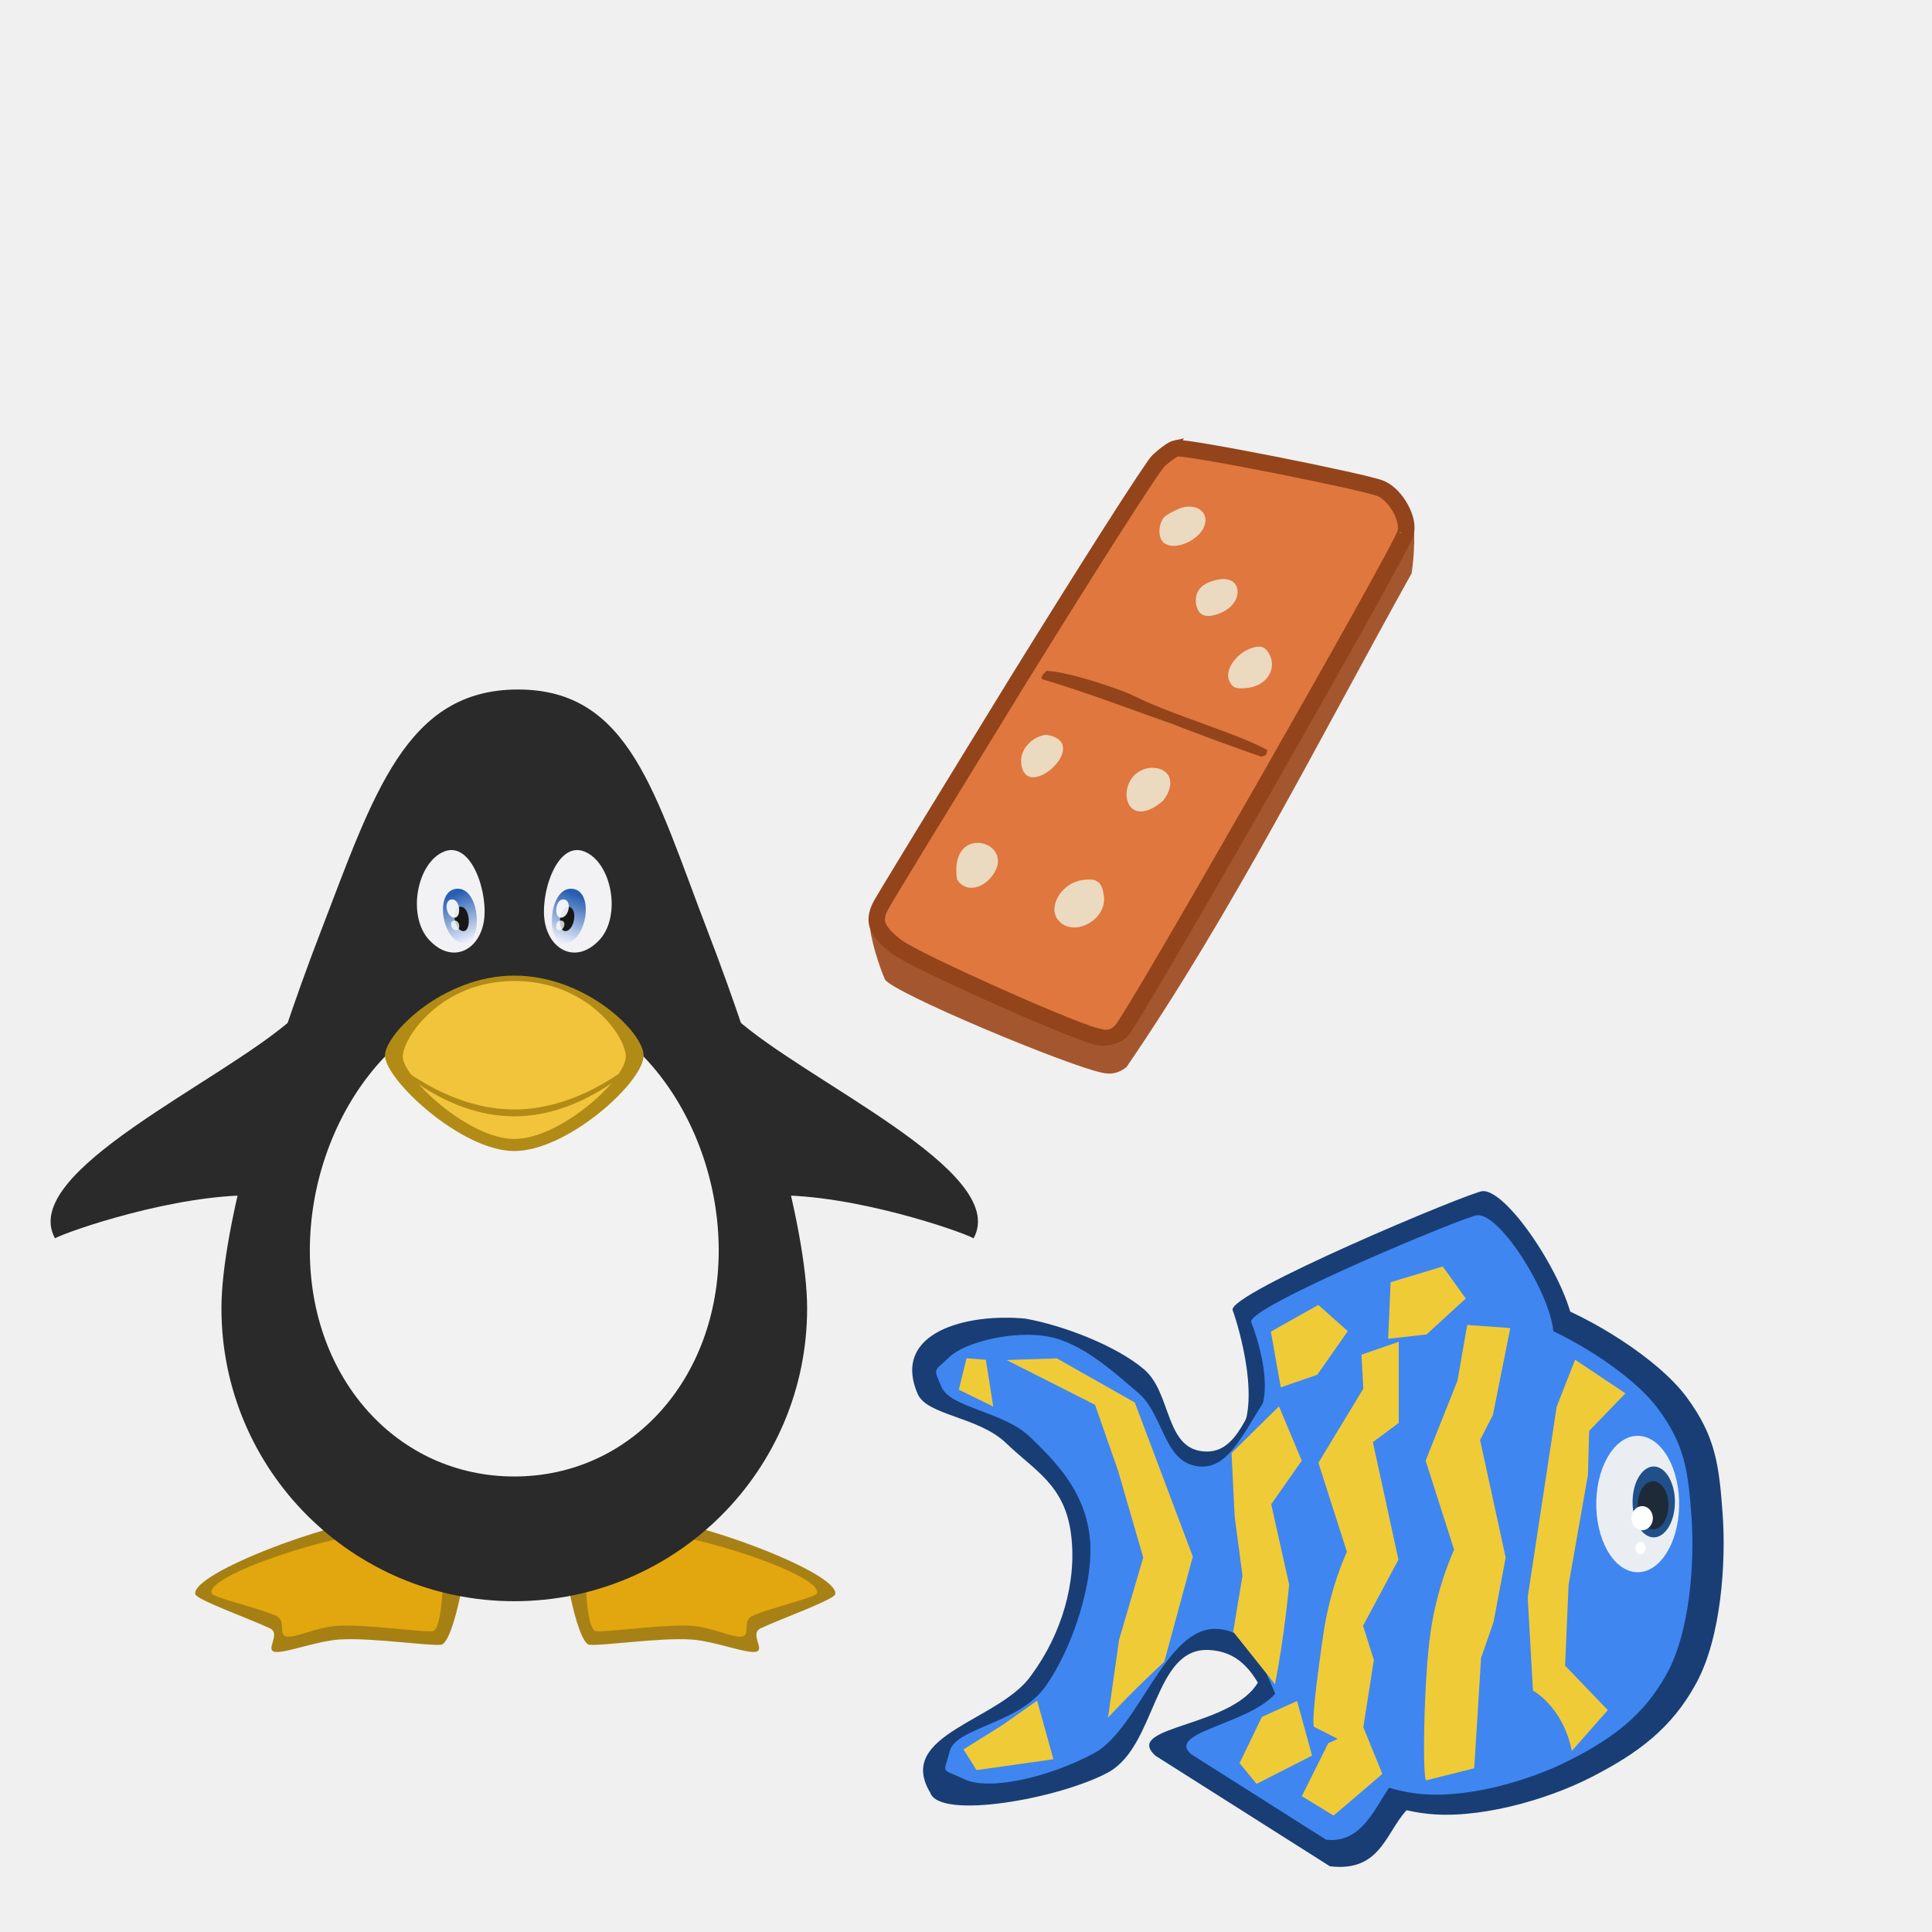
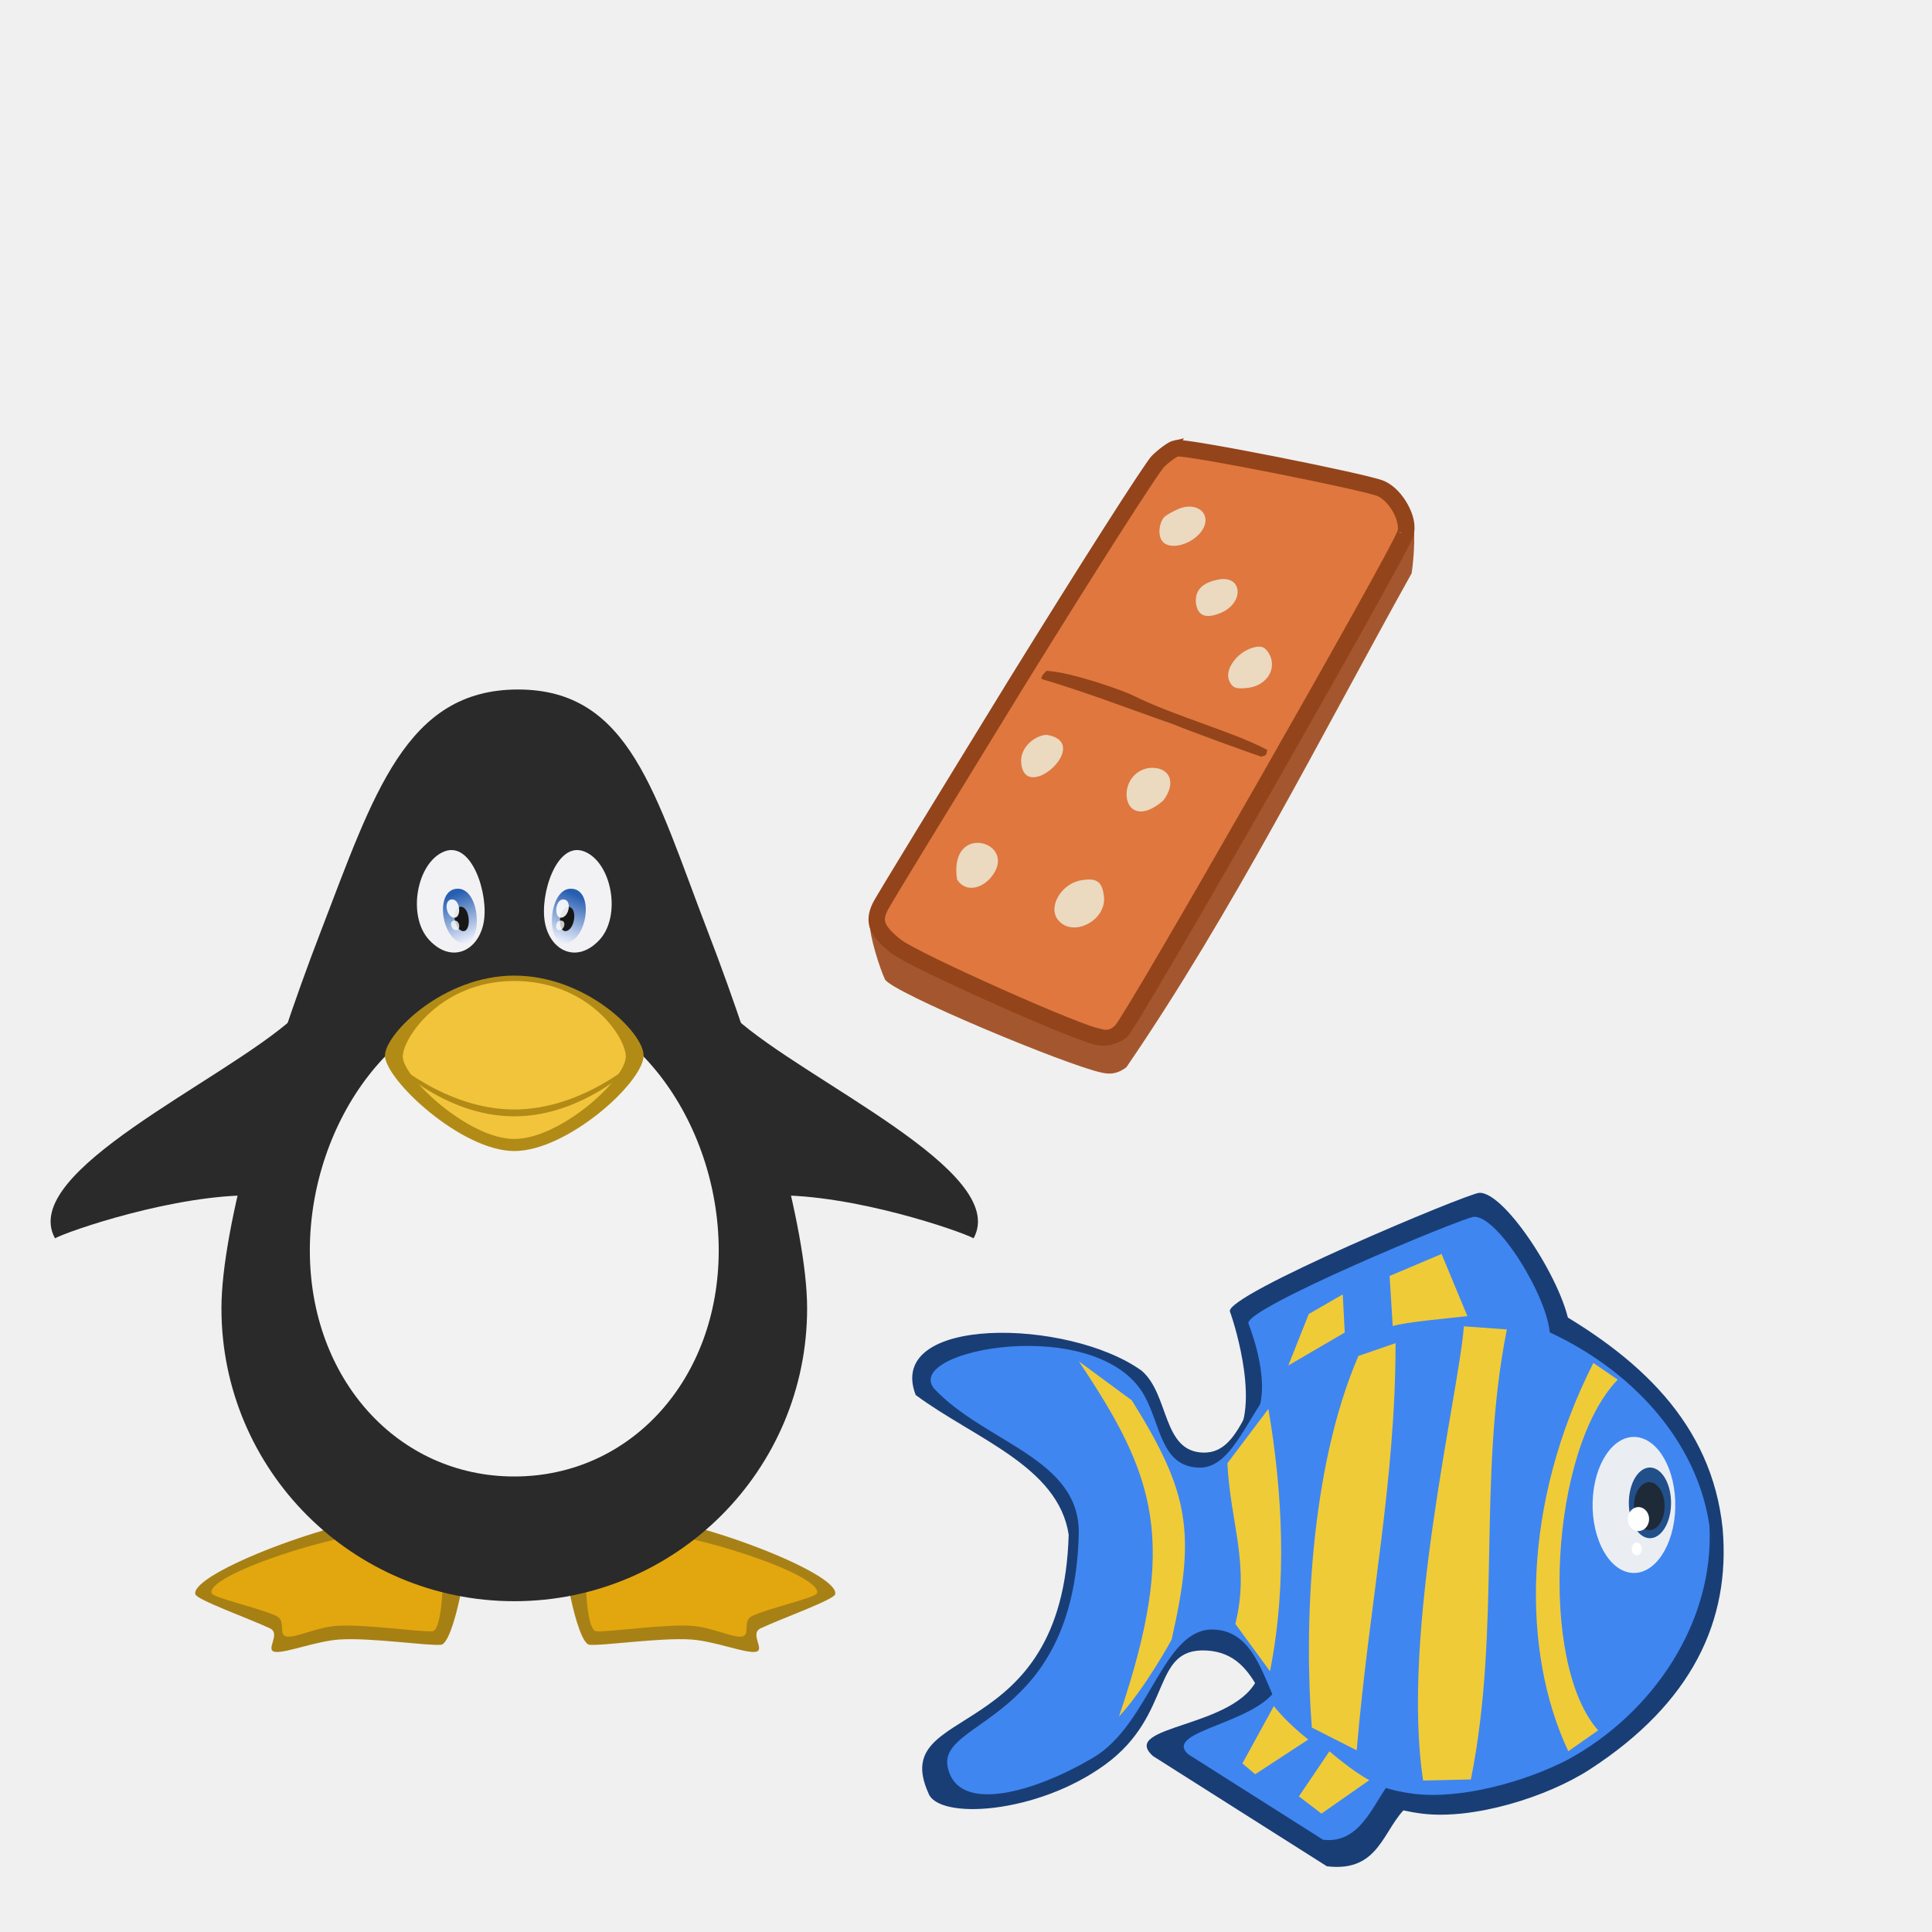
<svg xmlns="http://www.w3.org/2000/svg" xmlns:xlink="http://www.w3.org/1999/xlink" width="100" height="100" id="svg2" version="1.0">
  <defs id="defs4">
    <linearGradient gradientTransform="matrix(1,0,0,1.085918,0,-53.89735)" gradientUnits="userSpaceOnUse" y2="650.05" x2="945.679" y1="637.412" x1="940.963" id="linearGradient4503" xlink:href="#linearGradient4497" />
    <linearGradient id="linearGradient4497">
      <stop id="stop4499" offset="0" style="stop-color:#275eb1;stop-opacity:1" />
      <stop id="stop4501" offset="1" style="stop-color:#e6ecf9;stop-opacity:1" />
    </linearGradient>
    <linearGradient gradientTransform="matrix(-1,0,0,1.085918,1919.998,-53.89735)" gradientUnits="userSpaceOnUse" y2="650.05" x2="945.679" y1="637.412" x1="940.963" id="linearGradient4503-2" xlink:href="#linearGradient4497" />
  </defs>
  <g id="layer1">
    <g transform="matrix(0.1730664,0,0,0.1730664,-36.67361,-30.05292)" id="layer1-6">
      <path id="path3775-3" d="m 402.557,627.341 c 15.456,-0.127 60.592,16.71 59.134,23.104 -0.38,1.666 -16.172,7.307 -22.291,10.189 -3.492,1.645 1.643,6.653 -1.605,7.053 -3.248,0.4 -12.102,-3.213 -19.215,-3.703 -9.139,-0.63 -26.51,1.962 -30.385,1.576 -3.876,-0.386 -8.974,-28.106 -6.811,-29.111 6.421,-2.958 16.604,-8.771 21.172,-9.108 z" style="display:inline;opacity:0.99;fill:#a78014;fill-opacity:1;stroke:none" />
      <path id="path3775" d="m 329.454,627.342 c -15.456,-0.127 -60.592,16.71 -59.134,23.104 0.38,1.666 16.172,7.307 22.291,10.189 3.492,1.645 -1.643,6.653 1.604,7.053 3.248,0.4 12.102,-3.213 19.215,-3.703 9.138,-0.63 26.51,1.962 30.385,1.576 3.876,-0.386 8.974,-28.106 6.811,-29.111 -6.421,-2.958 -16.604,-8.771 -21.172,-9.108 z" style="display:inline;fill:#a78014;fill-opacity:1;stroke:none" />
      <g transform="translate(-594.6144,-196.8536)" id="g4667" style="display:inline">
        <path style="display:inline;fill:#e2a70e;fill-opacity:1;stroke:none" d="m 921.346,828.775 c -13.481,-0.111 -52.851,12.576 -51.579,18.152 0.331,1.453 14.106,4.373 19.443,6.887 3.046,1.435 0.311,5.803 3.144,6.152 2.833,0.349 8.812,-2.802 15.015,-3.23 7.971,-0.549 25.123,1.967 28.504,1.63 3.38,-0.337 3.828,-22.771 1.941,-23.648 -5.601,-2.58 -12.483,-5.65 -16.467,-5.944 z" id="path3775-9" />
        <path style="display:inline;fill:#e2a70e;fill-opacity:1;stroke:none" d="m 999.311,828.775 c 13.482,-0.111 52.851,12.576 51.579,18.152 -0.331,1.453 -14.106,4.373 -19.443,6.887 -3.046,1.435 -0.311,5.803 -3.144,6.152 -2.833,0.349 -8.812,-2.802 -15.015,-3.23 -7.971,-0.549 -25.123,1.967 -28.504,1.63 -3.38,-0.337 -3.828,-22.771 -1.941,-23.648 5.601,-2.58 12.483,-5.65 16.467,-5.944 z" id="path3775-9-3" />
      </g>
      <g transform="translate(-594.2857,-196.8536)" style="display:inline;fill:#2a2a2a;fill-opacity:1" id="g4602">
        <path style="color:#000000;display:inline;overflow:visible;visibility:visible;fill:#2a2a2a;fill-opacity:1;fill-rule:nonzero;stroke:none;stroke-width:0.5;marker:none;enable-background:accumulate" d="m 1047.581,761.802 c 0,48.369 -39.211,87.581 -87.581,87.581 -48.369,0 -87.581,-39.211 -87.581,-87.581 0,-24.185 13.803,-71.409 29.652,-112.587 15.849,-41.178 25.492,-72.499 59.033,-72.499 33.542,0 40.975,31.321 56.824,72.499 15.849,41.178 29.652,88.402 29.652,112.587 z" id="path2992" />
        <path style="fill:#2a2a2a;fill-opacity:1;stroke:none" d="m 1037.622,728.006 c 23.716,-0.381 55.657,10.63 59.745,12.839 10.97,-19.992 -50.045,-46.777 -71.296,-65.892 -12.132,-10.912 6.473,51.314 11.55,53.053 z" id="path3807" />
        <path style="display:inline;fill:#2a2a2a;fill-opacity:1;stroke:none" d="m 882.378,728.006 c -23.716,-0.381 -55.657,10.63 -59.745,12.839 -10.97,-19.992 50.045,-46.777 71.296,-65.892 12.132,-10.912 -6.473,51.314 -11.55,53.053 z" id="path3807-7" />
      </g>
      <path id="path3829" d="m 426.857,547.626 c 0,38.441 -26.27,67.604 -61.143,67.604 -34.873,0 -61.143,-29.163 -61.143,-67.604 0,-38.441 26.27,-75.604 61.143,-75.604 34.873,0 61.143,37.163 61.143,75.604 z" style="color:#000000;display:inline;overflow:visible;visibility:visible;fill:#f2f2f2;fill-opacity:1;fill-rule:nonzero;stroke:none;stroke-width:0.5;marker:none;enable-background:accumulate" />
      <path id="path3792" d="m 404.388,489.329 c 0,7.978 -22.814,28.568 -38.673,28.568 -15.86,0 -38.673,-21.38 -38.673,-28.568 0,-6.377 17.315,-23.901 38.673,-23.901 21.359,0 38.673,17.003 38.673,23.901 z" style="color:#000000;display:inline;overflow:visible;visibility:visible;fill:#b28b16;fill-opacity:1;fill-rule:nonzero;stroke:none;stroke-width:0.5;marker:none;enable-background:accumulate" />
      <path id="path3792-7" d="m 399.065,489.65 c 0,6.88 -19.674,24.636 -33.351,24.636 -13.677,0 -33.351,-18.438 -33.351,-24.636 0,-5.499 11.321,-22.612 33.351,-22.612 22.03,0 33.351,16.663 33.351,22.612 z" style="color:#000000;display:inline;overflow:visible;visibility:visible;fill:#f1c43c;fill-opacity:1;fill-rule:nonzero;stroke:none;stroke-width:0.5;marker:none;enable-background:accumulate" />
-       <path id="path3803" d="m 328.433,490.146 -0.062,0.719 c 0,0 16.044,16.656 37.344,16.656 21.3,0 37.344,-16.656 37.344,-16.656 l -0.062,-0.719 c 0,0 -16.505,15.322 -37.281,15.322 -20.777,0 -37.281,-15.322 -37.281,-15.322 z" style="color:#000000;font-style:normal;font-variant:normal;font-weight:normal;font-stretch:normal;font-size:medium;line-height:normal;font-family:Sans;-inkscape-font-specification:Sans;text-indent:0;text-align:start;text-decoration:none;text-decoration-line:none;letter-spacing:normal;word-spacing:normal;text-transform:none;direction:ltr;block-progression:tb;writing-mode:lr-tb;baseline-shift:baseline;text-anchor:start;display:inline;overflow:visible;visibility:visible;fill:#b28b16;fill-opacity:1;stroke:none;stroke-width:1px;marker:none;enable-background:accumulate" />
+       <path id="path3803" d="m 328.433,490.146 -0.062,0.719 c 0,0 16.044,16.656 37.344,16.656 21.3,0 37.344,-16.656 37.344,-16.656 l -0.062,-0.719 c 0,0 -16.505,15.322 -37.281,15.322 -20.777,0 -37.281,-15.322 -37.281,-15.322 z" style="color:#000000;font-style:normal;font-variant:normal;font-weight:normal;font-stretch:normal;font-size:medium;line-height:normal;font-family:Sans;-inkscape-font-specification:Sans;text-indent:0;text-align:start;text-decoration:none;text-decoration-line:none;letter-spacing:normal;word-spacing:normal;text-transform:none;writing-mode:lr-tb;direction:ltr;baseline-shift:baseline;text-anchor:start;display:inline;overflow:visible;visibility:visible;fill:#b28b16;fill-opacity:1;stroke:none;stroke-width:1px;marker:none;enable-background:accumulate" />
      <g transform="translate(-594.254,-196.8536)" id="g4625" style="display:inline">
        <path style="fill:#f2f2f5;fill-opacity:1;stroke:none" d="m 939.016,625.167 c 8.223,-3.274 13.362,12.734 11.801,21.21 -1.561,8.476 -9.504,12.463 -16.25,5.306 -6.746,-7.156 -3.774,-23.242 4.449,-26.516 z" id="path2999" />
        <path style="display:inline;fill:url(#linearGradient4503);fill-opacity:1;stroke:none" d="m 942.972,636.293 c 6.989,-0.193 7.867,17.204 1.526,16.26 -6.341,-0.944 -8.515,-16.067 -1.526,-16.26 z" id="path3769-9" />
        <path style="fill:#171717;fill-opacity:1;stroke:none" d="m 943.913,641.709 c 2.95,-0.086 3.321,7.676 0.644,7.255 -2.677,-0.421 -3.594,-7.168 -0.644,-7.255 z" id="path3769" />
        <path style="display:inline;fill:#f2f2f5;fill-opacity:1;stroke:none" d="m 980.921,625.167 c -8.223,-3.274 -13.362,12.734 -11.801,21.21 1.561,8.476 9.504,12.463 16.25,5.306 6.746,-7.156 3.774,-23.242 -4.449,-26.516 z" id="path2999-2" />
        <path style="display:inline;fill:url(#linearGradient4503-2);fill-opacity:1;stroke:none" d="m 977.026,636.293 c -6.989,-0.193 -7.867,17.204 -1.526,16.26 6.341,-0.944 8.515,-16.067 1.526,-16.26 z" id="path3769-9-5" />
        <path style="display:inline;fill:#171717;fill-opacity:1;stroke:none" d="m 976.087,641.709 c -2.95,-0.086 -3.321,7.676 -0.644,7.255 2.677,-0.421 3.594,-7.168 0.644,-7.255 z" id="path3769-6" />
        <path style="display:inline;fill:#ffffff;fill-opacity:0.902;stroke:none" d="m 941.33,639.499 c 2.594,-0.065 2.92,5.77 0.567,5.453 -2.354,-0.317 -3.161,-5.389 -0.567,-5.453 z" id="path3769-2" />
        <path style="display:inline;fill:#ffffff;fill-opacity:0.767;stroke:none" d="m 942.099,645.818 c 1.705,-0.034 1.919,3.048 0.372,2.88 -1.547,-0.167 -2.077,-2.846 -0.372,-2.88 z" id="path3769-2-0" />
        <path style="display:inline;fill:#ffffff;fill-opacity:0.902;stroke:none" d="m 974.668,639.499 c -2.594,-0.065 -2.92,5.77 -0.567,5.453 2.354,-0.317 3.161,-5.389 0.567,-5.453 z" id="path3769-2-9" />
        <path style="display:inline;fill:#ffffff;fill-opacity:0.767;stroke:none" d="m 973.898,645.818 c -1.705,-0.034 -1.919,3.048 -0.372,2.88 1.547,-0.167 2.077,-2.846 0.372,-2.88 z" id="path3769-2-0-2" />
      </g>
    </g>
-     <g transform="matrix(0.4477356,0,0,0.4477356,46.00278,53.5316)" id="layer1-1">
-       <path style="fill:#193e76;fill-opacity:1;fill-rule:evenodd;stroke:none;stroke-width:0.842px;stroke-linecap:butt;stroke-linejoin:miter;stroke-opacity:1" d="M 63.726,29.938 C 58.646,30.725 51.403,33.6 46.564,36.936 41.725,40.273 41.507,48.333 36.695,48.243 31.883,48.153 32.762,41.521 29.52,38.75 26.279,35.978 20.057,33.63 15.792,32.877 9.102,32.227 0.272,34.416 3.335,41.57 c 1.09,2.536 7.026,2.599 10.267,5.733 3.242,3.135 6.729,4.791 7.465,10.454 0.736,5.663 -1.167,11.681 -4.538,16.275 -3.634,5.372 -15.834,6.845 -11.73,13.655 1.079,3.163 14.9,0.699 20.541,-2.341 5.641,-3.039 5.215,-14.529 11.715,-14.162 6.5,0.367 6.341,8.28 10.634,11.767 4.294,3.487 8.439,6.411 14.349,7.139 5.909,0.728 13.905,-1.494 19.237,-4.234 5.332,-2.74 9.24,-5.601 12.098,-10.883 2.858,-5.282 3.434,-13.898 3.024,-19.526 C 95.988,49.82 95.589,46.5 92.247,41.975 88.906,37.45 81.025,32.687 76,30.918 70.975,29.148 68.807,29.15 63.726,29.938 Z" id="path49949-6" />
-       <path style="fill:#193e76;fill-opacity:1;fill-rule:evenodd;stroke:none;stroke-width:1px;stroke-linecap:butt;stroke-linejoin:miter;stroke-opacity:1" d="M 79.158,34.056 C 78.88,29.237 71.709,17.965 68.642,18.137 c -1.376,0.077 -29.601,11.887 -28.887,13.769 0.533,1.403 3.779,11.737 0.155,15.262 -2.881,2.802 30.702,-16.038 39.248,-13.112 z" id="path4205-7" />
-       <path style="fill:#3f86f1;fill-opacity:1;fill-rule:evenodd;stroke:none;stroke-width:1px;stroke-linecap:butt;stroke-linejoin:miter;stroke-opacity:1" d="M 76.84,34.523 C 76.588,30.194 70.802,20.765 68.028,20.919 66.784,20.989 41.257,31.596 41.903,33.286 c 0.482,1.26 3.278,8.737 0,11.903 -2.605,2.516 27.207,-13.295 34.937,-10.667 z" id="path4205" />
-       <path style="fill:#193e76;fill-opacity:1;fill-rule:evenodd;stroke:none;stroke-width:1px;stroke-linecap:butt;stroke-linejoin:miter;stroke-opacity:1" d="m 60.366,89.207 c -2.9,2.551 -3.173,7.728 -9.372,6.979 L 30.853,83.425 c -4.074,-3.624 9.778,-3.196 12.164,-9.173" id="path4173-3" />
-       <path style="fill:#3f86f1;fill-opacity:1;fill-rule:evenodd;stroke:none;stroke-width:1px;stroke-linecap:butt;stroke-linejoin:miter;stroke-opacity:1" d="m 58.898,85.846 c -2.248,1.977 -3.542,7.846 -8.348,7.266 L 34.937,83.218 c -3.158,-2.809 8.662,-3.56 10.512,-8.193" id="path4173" />
-       <path style="fill:#3f86f1;fill-opacity:1;fill-rule:evenodd;stroke:none;stroke-width:0.842px;stroke-linecap:butt;stroke-linejoin:miter;stroke-opacity:1" d="m 62.617,32.218 c -4.693,0.727 -11.383,3.383 -15.853,6.465 -4.47,3.082 -6.099,11.384 -10.544,11.301 -4.445,-0.083 -4.347,-5.924 -7.342,-8.484 C 25.884,38.94 22.279,35.628 18.339,34.933 14.4,34.238 8.828,35.571 7.002,37.325 5.177,39.08 5.112,38.478 6.119,40.821 c 1.007,2.343 7.204,2.829 10.198,5.724 2.995,2.895 6.216,6.139 6.895,11.37 0.68,5.231 -2.078,13.36 -5.191,17.604 -3.114,4.244 -10.295,4.649 -10.98,7.38 -0.685,2.731 -1.137,1.884 1.715,3.235 2.853,1.351 9.765,-0.211 14.976,-3.019 5.21,-2.807 8.244,-14.706 14.249,-14.367 6.005,0.339 5.857,9.219 9.823,12.44 3.966,3.221 7.795,5.922 13.254,6.594 5.459,0.672 12.844,-1.38 17.769,-3.911 4.926,-2.531 8.535,-5.174 11.175,-10.053 C 92.642,68.94 93.174,60.98 92.796,55.782 92.418,50.583 92.049,47.517 88.963,43.337 85.876,39.157 78.596,34.758 73.954,33.123 69.313,31.488 67.31,31.491 62.617,32.218 Z" id="path49949-2" />
-       <path style="color:#000000;display:inline;overflow:visible;visibility:visible;opacity:1;fill:#eaeef3;fill-opacity:1;fill-rule:nonzero;stroke:none;stroke-width:1;stroke-linecap:round;stroke-linejoin:round;stroke-miterlimit:4;stroke-dasharray:none;stroke-dashoffset:0;stroke-opacity:1;marker:none;enable-background:accumulate" id="path4222" d="m 91.322,55.437 a 4.792,7.884 0 0 1 -5.425,6.677 4.792,7.884 0 0 1 -4.062,-8.919 4.792,7.884 0 0 1 5.419,-6.69 4.792,7.884 0 0 1 4.07,8.909" />
-       <g id="g4260" transform="translate(0,18)">
-         <path id="path54402-7" d="m 49.657,13.293 3.406,3.033 -3.53,5.042 -4.22,1.454 -1.14,-6.447 5.484,-3.082 z" style="fill:#f0cb38;fill-opacity:1;fill-rule:evenodd;stroke:none;stroke-width:1px;stroke-linecap:butt;stroke-linejoin:miter;stroke-opacity:1" />
-         <path id="path54404-0" d="m 64.04,8.852 2.665,3.701 -4.542,4.153 -4.435,0.502 0.289,-6.541 6.023,-1.816 z" style="fill:#f0cb38;fill-opacity:1;fill-rule:evenodd;stroke:none;stroke-width:1px;stroke-linecap:butt;stroke-linejoin:miter;stroke-opacity:1" />
-         <path id="path54408-9" d="m 42.522,68.662 -1.972,-2.395 2.585,-5.347 4.067,-1.839 1.732,6.314 -6.412,3.267 z" style="fill:#f0cb38;fill-opacity:1;fill-rule:evenodd;stroke:none;stroke-width:1px;stroke-linecap:butt;stroke-linejoin:miter;stroke-opacity:1" />
-         <path id="path54410-3" d="m 51.421,72.327 -3.672,-2.241 3.049,-6.12 4.067,-1.839 2.196,5.386 -5.639,4.813 z" style="fill:#f0cb38;fill-opacity:1;fill-rule:evenodd;stroke:none;stroke-width:1px;stroke-linecap:butt;stroke-linejoin:miter;stroke-opacity:1" />
-         <path id="path50840-6" d="m 54.643,19.044 0.219,3.927 -5.195,8.57 3.296,10.299 c 0,0 -1.924,4.009 -2.721,9.492 -0.797,5.483 -1.475,10.929 -0.995,10.778 l 5.199,2.639 1.631,-10.407 -1.246,-3.962 4.09,-7.64 -2.958,-13.584 2.991,-2.222 -0.002,-9.377 -4.31,1.488 z" style="fill:#f0cb38;fill-opacity:1;fill-rule:evenodd;stroke:none;stroke-width:1px;stroke-linecap:butt;stroke-linejoin:miter;stroke-opacity:1" />
-         <path id="path54390-0" d="m 66.87,15.608 -1.123,6.447 -3.685,9.242 3.296,10.299 c 0,0 -1.924,4.009 -2.721,9.492 -0.797,5.483 -0.971,17.313 -0.492,17.162 l 5.535,-1.393 0.792,-12.759 1.439,-4.13 1.405,-7.472 -2.958,-13.584 1.481,-2.894 2.012,-10.05 -4.981,-0.36 z" style="fill:#f0cb38;fill-opacity:1;fill-rule:evenodd;stroke:none;stroke-width:1px;stroke-linecap:butt;stroke-linejoin:miter;stroke-opacity:1" />
-         <path id="path54392-6" d="m 79.341,19.627 -2.13,5.439 -3.349,22.011 0.611,10.803 c 0,0 3.446,1.825 4.494,6.972 l 4.157,-4.719 -4.937,-5.138 0.398,-9.32 2.244,-12.744 0.138,-5.079 4.193,-4.337 -5.82,-3.889 z" style="fill:#f0cb38;fill-opacity:1;fill-rule:evenodd;stroke:none;stroke-width:1px;stroke-linecap:butt;stroke-linejoin:miter;stroke-opacity:1" />
-         <path id="path54394-2" d="m 45.108,25.016 2.633,6.279 -3.53,5.042 2.074,9.291 c 0,0 -0.593,6.361 -1.641,11.509 l -4.829,-6.063 1.078,-6.482 -0.901,-6.799 -0.367,-7.374 5.484,-5.401 z" style="fill:#f0cb38;fill-opacity:1;fill-rule:evenodd;stroke:none;stroke-width:1px;stroke-linecap:butt;stroke-linejoin:miter;stroke-opacity:1" />
-         <path id="path54396-6" d="m 19.434,19.472 9.01,5.103 6.705,17.811 -3.296,12.147 c 0,0 -3.446,3.169 -6.508,6.468 l 1.283,-9.018 2.79,-9.488 -2.915,-10.056 -2.656,-7.599 -10.234,-5.177 5.82,-0.192 z" style="fill:#f0cb38;fill-opacity:1;fill-rule:evenodd;stroke:none;stroke-width:1px;stroke-linecap:butt;stroke-linejoin:miter;stroke-opacity:1" />
-         <path id="path54412-1" d="m 10.147,67.071 -1.508,-2.395 4.595,-2.874 3.913,-2.766 1.886,6.777 -8.886,1.257 z" style="fill:#f0cb38;fill-opacity:1;fill-rule:evenodd;stroke:none;stroke-width:1px;stroke-linecap:butt;stroke-linejoin:miter;stroke-opacity:1" />
-         <path id="path54414-8" d="M 8.987,19.462 8.098,23.094 12.074,25.04 11.226,19.637 8.987,19.462 Z" style="fill:#f0cb38;fill-opacity:1;fill-rule:evenodd;stroke:none;stroke-width:1px;stroke-linecap:butt;stroke-linejoin:miter;stroke-opacity:1" />
-       </g>
-       <path style="color:#000000;display:inline;overflow:visible;visibility:visible;opacity:1;fill:#214f8a;fill-opacity:1;fill-rule:nonzero;stroke:none;stroke-width:1;stroke-linecap:round;stroke-linejoin:round;stroke-miterlimit:4;stroke-dasharray:none;stroke-dashoffset:0;stroke-opacity:1;marker:none;enable-background:accumulate" id="path4224-5" d="m 90.856,54.654 a 2.448,4.097 0 0 1 -2.771,3.469 2.448,4.097 0 0 1 -2.075,-4.635 2.448,4.097 0 0 1 2.768,-3.476 2.448,4.097 0 0 1 2.079,4.629" />
-       <path style="color:#000000;display:inline;overflow:visible;visibility:visible;opacity:1;fill:#1f2a38;fill-opacity:1;fill-rule:nonzero;stroke:none;stroke-width:1;stroke-linecap:round;stroke-linejoin:round;stroke-miterlimit:4;stroke-dasharray:none;stroke-dashoffset:0;stroke-opacity:1;marker:none;enable-background:accumulate" id="path4224" d="m 90.116,54.853 a 1.778,2.783 0 0 1 -2.012,2.356 1.778,2.783 0 0 1 -1.507,-3.148 1.778,2.783 0 0 1 2.01,-2.361 1.778,2.783 0 0 1 1.51,3.145" />
-       <path style="color:#000000;display:inline;overflow:visible;visibility:visible;opacity:1;fill:#ffffff;fill-opacity:1;fill-rule:nonzero;stroke:none;stroke-width:1;stroke-linecap:round;stroke-linejoin:round;stroke-miterlimit:4;stroke-dasharray:none;stroke-dashoffset:0;stroke-opacity:1;marker:none;enable-background:accumulate" id="path4241" d="m 88.321,56.145 a 1.237,1.391 0 0 1 -1.4,1.178 1.237,1.391 0 0 1 -1.048,-1.574 1.237,1.391 0 0 1 1.398,-1.181 1.237,1.391 0 0 1 1.05,1.572" />
-       <path style="color:#000000;display:inline;overflow:visible;visibility:visible;opacity:1;fill:#ffffff;fill-opacity:1;fill-rule:nonzero;stroke:none;stroke-width:1;stroke-linecap:round;stroke-linejoin:round;stroke-miterlimit:4;stroke-dasharray:none;stroke-dashoffset:0;stroke-opacity:1;marker:none;enable-background:accumulate" id="path4241-3" d="m 87.476,59.515 a 0.581,0.735 0 0 1 -0.657,0.623 0.581,0.735 0 0 1 -0.492,-0.832 0.581,0.735 0 0 1 0.657,-0.624 0.581,0.735 0 0 1 0.493,0.831" />
-     </g>
    <g id="g902">
      <path id="rect4896-3" d="M 61.053,23.682 71.567,26.802 56.939,52.923 46.385,47.981 Z" style="color:#000000;clip-rule:nonzero;display:inline;overflow:visible;visibility:visible;opacity:1;isolation:auto;mix-blend-mode:normal;color-interpolation:sRGB;color-interpolation-filters:linearRGB;solid-color:#000000;solid-opacity:1;fill:#ebd9c0;fill-opacity:1;fill-rule:nonzero;stroke:none;stroke-width:3.316;stroke-linecap:butt;stroke-linejoin:miter;stroke-miterlimit:4;stroke-dasharray:none;stroke-dashoffset:0;stroke-opacity:1;marker:none;color-rendering:auto;image-rendering:auto;shape-rendering:auto;text-rendering:auto;enable-background:accumulate" />
      <path id="path4894-4" d="M 73.07,26.687 57.806,53.703 56.943,53.622 45.02,47.75 c -0.028,0.687 0.527,2.396 0.784,2.939 0.308,0.653 9.421,4.462 11.228,4.831 0.311,0.068 0.732,0.129 1.27,-0.281 5.493,-8.022 9.995,-17.003 14.765,-25.567 0.116,-0.764 0.233,-2.384 0.003,-2.986 z" style="fill:#a4572e;fill-opacity:1;fill-rule:evenodd;stroke:none;stroke-width:0.553px;stroke-linecap:butt;stroke-linejoin:miter;stroke-opacity:1" />
      <path style="fill:#df773f;fill-opacity:1;stroke-width:0.553" d="m 52.679,35.067 c -3.689,6.012 -6.882,11.218 -7.047,11.567 -0.367,0.775 -0.159,1.257 0.863,2.055 1.002,0.757 9.644,4.615 10.546,4.683 0.347,0.032 0.835,-0.117 1.078,-0.326 0.502,-0.404 14.464,-24.863 14.712,-25.758 0.211,-0.712 -0.463,-1.955 -1.268,-2.319 -0.726,-0.328 -10.123,-2.201 -10.585,-2.085 -0.189,0.038 -0.614,0.344 -0.947,0.668 -0.333,0.324 -3.633,5.499 -7.352,11.515 z m 8.377,-8.749 c 0.755,-0.286 1.442,0.091 1.329,0.746 -0.151,0.838 -1.545,1.501 -2.138,1.037 -0.313,-0.245 -0.304,-0.902 -0.025,-1.294 0.103,-0.132 0.48,-0.342 0.834,-0.49 z m 1.993,3.683 c 1.294,-0.263 1.377,1.262 0.066,1.751 -0.725,0.283 -1.12,0.108 -1.212,-0.522 -0.066,-0.663 0.302,-1.065 1.146,-1.229 z m 1.766,3.532 c 0.417,-0.126 0.617,-0.076 0.816,0.213 0.545,0.798 -0.035,1.778 -1.113,1.866 -0.575,0.056 -0.732,-0.015 -0.896,-0.382 -0.248,-0.566 0.389,-1.449 1.193,-1.697 z m -10.654,4.498 c 2.51,0.4 -1.238,3.741 -1.311,1.338 0.009,-0.657 0.619,-1.268 1.311,-1.338 z m -2.931,7.455 c -0.581,0.608 -1.339,0.626 -1.696,0.029 -0.448,-3.082 3.367,-1.883 1.696,-0.029 z m 8.254,-5.738 c 1.077,-0.087 1.437,0.778 0.715,1.701 -2.149,1.827 -2.57,-1.423 -0.715,-1.701 z m -3.505,5.811 c 0.789,-0.127 1.066,0.063 1.16,0.827 0.155,1.263 -1.625,2.182 -2.385,1.217 -0.531,-0.68 0.201,-1.888 1.225,-2.043 z" id="objDomino_6-6_matblack_p0001-4" />
      <path id="objDomino_6-6_matblack_p0001-0-5" d="m 60.847,22.995 c -0.171,0.035 -0.318,0.132 -0.498,0.26 -0.182,0.129 -0.378,0.292 -0.553,0.463 -0.08,0.078 -0.154,0.184 -0.285,0.371 -0.131,0.187 -0.302,0.44 -0.51,0.754 -0.416,0.627 -0.976,1.493 -1.642,2.537 -1.332,2.087 -3.087,4.886 -4.947,7.894 -1.845,3.006 -3.565,5.811 -4.845,7.908 -0.64,1.048 -1.17,1.92 -1.551,2.552 -0.19,0.316 -0.344,0.571 -0.455,0.76 -0.111,0.189 -0.174,0.297 -0.207,0.367 l -7.74e-4,8.85e-4 c -0.197,0.417 -0.252,0.816 -0.093,1.193 0.16,0.378 0.496,0.714 1.018,1.122 l 0.002,0.002 0.002,7.74e-4 c 0.299,0.226 1.01,0.593 1.979,1.063 0.968,0.471 2.172,1.026 3.373,1.561 1.201,0.535 2.399,1.048 3.355,1.433 0.478,0.192 0.896,0.352 1.226,0.468 0.329,0.115 0.549,0.188 0.725,0.201 1.85e-4,1.5e-5 4.27e-4,-3.6e-5 8.29e-4,-3e-5 0.424,0.038 0.919,-0.109 1.231,-0.375 0.068,-0.055 0.08,-0.086 0.123,-0.147 0.044,-0.063 0.099,-0.145 0.165,-0.247 0.132,-0.205 0.309,-0.489 0.524,-0.844 0.431,-0.711 1.019,-1.704 1.711,-2.886 1.384,-2.365 3.185,-5.489 4.977,-8.628 1.792,-3.139 3.576,-6.294 4.929,-8.72 0.676,-1.213 1.244,-2.244 1.651,-3.001 0.204,-0.378 0.368,-0.688 0.485,-0.919 0.117,-0.23 0.182,-0.351 0.215,-0.47 0.132,-0.448 -0.011,-0.973 -0.271,-1.451 -0.261,-0.478 -0.649,-0.912 -1.115,-1.122 -0.135,-0.061 -0.349,-0.118 -0.68,-0.201 -0.331,-0.083 -0.76,-0.183 -1.257,-0.294 -0.993,-0.22 -2.252,-0.482 -3.502,-0.73 -1.25,-0.248 -2.492,-0.481 -3.452,-0.646 -0.48,-0.082 -0.89,-0.147 -1.197,-0.189 -0.154,-0.021 -0.282,-0.036 -0.383,-0.044 -0.099,-0.008 -0.151,-0.018 -0.249,0.005 z m 0.098,0.415 c -0.046,0.011 0.03,-2.83e-4 0.118,0.007 0.088,0.007 0.209,0.02 0.359,0.04 0.298,0.04 0.704,0.105 1.182,0.187 0.954,0.164 2.194,0.397 3.442,0.644 1.248,0.247 2.503,0.508 3.491,0.727 0.494,0.11 0.922,0.209 1.246,0.291 0.324,0.082 0.562,0.155 0.608,0.176 0.339,0.153 0.69,0.524 0.915,0.937 0.225,0.413 0.314,0.863 0.236,1.127 l 6.3e-5,0.002 -7.74e-4,0.002 c 0.002,-0.008 -0.071,0.167 -0.185,0.393 -0.115,0.226 -0.277,0.533 -0.479,0.91 -0.406,0.754 -0.974,1.784 -1.649,2.996 -1.351,2.424 -3.134,5.577 -4.926,8.715 -1.792,3.138 -3.592,6.261 -4.975,8.624 -0.691,1.181 -1.278,2.173 -1.708,2.88 -0.215,0.354 -0.39,0.636 -0.518,0.835 -0.065,0.101 -0.135,0.199 -0.202,0.298 -0.322,0.316 -0.548,0.36 -0.921,0.278 l -0.002,6.2e-5 0.091,0.012 c -0.05,-0.004 -0.39,-0.08 -0.71,-0.191 -0.319,-0.112 -0.732,-0.27 -1.207,-0.461 C 54.199,52.456 53.004,51.944 51.807,51.411 50.609,50.878 49.409,50.324 48.447,49.856 47.485,49.389 46.742,48.989 46.539,48.836 l -8.29e-4,3e-5 c -0.498,-0.389 -0.776,-0.694 -0.884,-0.949 -0.108,-0.256 -0.084,-0.486 0.085,-0.843 l -3.1e-5,-8.29e-4 c 0.008,-0.017 0.081,-0.147 0.19,-0.333 0.11,-0.186 0.262,-0.441 0.452,-0.757 0.38,-0.63 0.909,-1.501 1.549,-2.549 1.28,-2.096 3,-4.9 4.845,-7.906 1.859,-3.007 3.613,-5.804 4.944,-7.889 0.665,-1.042 1.225,-1.907 1.638,-2.53 0.207,-0.311 0.376,-0.563 0.504,-0.744 0.127,-0.182 0.231,-0.308 0.234,-0.311 0.158,-0.154 0.34,-0.305 0.501,-0.42 0.161,-0.114 0.322,-0.188 0.338,-0.191 l 0.005,-9.95e-4 0.005,-9.95e-4 z" style="color:#000000;font-style:normal;font-variant:normal;font-weight:normal;font-stretch:normal;font-size:medium;line-height:normal;font-family:sans-serif;text-indent:0;text-align:start;text-decoration:none;text-decoration-line:none;text-decoration-style:solid;text-decoration-color:#000000;letter-spacing:normal;word-spacing:normal;text-transform:none;writing-mode:lr-tb;direction:ltr;baseline-shift:baseline;text-anchor:start;white-space:normal;clip-rule:nonzero;display:inline;overflow:visible;visibility:visible;opacity:1;isolation:auto;mix-blend-mode:normal;color-interpolation:sRGB;color-interpolation-filters:linearRGB;solid-color:#000000;solid-opacity:1;fill:#94441a;fill-opacity:1;fill-rule:nonzero;stroke:#94441a;stroke-width:0.428;stroke-linecap:butt;stroke-linejoin:miter;stroke-miterlimit:4;stroke-dasharray:none;stroke-dashoffset:0;stroke-opacity:1;color-rendering:auto;image-rendering:auto;shape-rendering:auto;text-rendering:auto;enable-background:accumulate" />
      <path id="path4964-7" d="m 54.163,34.723 c 1.252,0.055 3.986,1.017 4.533,1.299 2.181,1.073 5.101,1.844 6.899,2.793 -0.083,0.365 -0.058,0.244 -0.304,0.354 -0.649,-0.214 -3.948,-1.415 -4.573,-1.686 -2.179,-0.755 -4.506,-1.662 -6.766,-2.324 -0.142,-0.07 0.072,-0.293 0.211,-0.436 z" style="color:#000000;clip-rule:nonzero;display:inline;overflow:visible;visibility:visible;opacity:1;isolation:auto;mix-blend-mode:normal;color-interpolation:sRGB;color-interpolation-filters:linearRGB;solid-color:#000000;solid-opacity:1;fill:#94441a;fill-opacity:1;fill-rule:nonzero;stroke:none;stroke-width:3.316;stroke-linecap:butt;stroke-linejoin:miter;stroke-miterlimit:4;stroke-dasharray:none;stroke-dashoffset:0;stroke-opacity:1;marker:none;color-rendering:auto;image-rendering:auto;shape-rendering:auto;text-rendering:auto;enable-background:accumulate" />
    </g>
+     <g id="g971" transform="translate(257.574,-179.6892)">
+       <path id="path49949-6-3" d="m -183.207,246.7 c -2.269,0.352 -5.504,1.636 -7.665,3.126 -2.161,1.49 -2.258,5.09 -4.408,5.05 -2.149,-0.04 -1.757,-3.002 -3.204,-4.24 -3.78,-2.721 -13.293,-2.886 -11.694,1.259 3.042,2.254 7.382,3.684 7.919,7.229 -0.311,11.05 -9.373,8.658 -7.265,13.367 0.482,1.412 5.637,1.112 9.174,-1.482 3.537,-2.593 2.329,-6.053 5.232,-5.889 2.903,0.164 2.832,3.698 4.749,5.255 1.918,1.557 3.769,2.863 6.408,3.188 2.639,0.325 6.45,-0.843 8.694,-2.302 5.28,-3.433 7.27,-7.692 6.857,-12.45 -0.565,-5.458 -4.359,-8.959 -9.315,-11.675 -2.244,-0.79 -3.213,-0.789 -5.482,-0.438 z" style="fill:#193e76;fill-opacity:1;fill-rule:evenodd;stroke:none;stroke-width:0.376px;stroke-linecap:butt;stroke-linejoin:miter;stroke-opacity:1" />
+       <path id="path4205-7-6" d="m -176.315,248.539 c -0.124,-2.152 -3.327,-7.186 -4.696,-7.109 -0.615,0.035 -13.22,5.309 -12.901,6.149 0.238,0.627 1.688,5.242 0.069,6.816 -1.286,1.251 13.712,-7.163 17.529,-5.856 z" style="fill:#193e76;fill-opacity:1;fill-rule:evenodd;stroke:none;stroke-width:0.447px;stroke-linecap:butt;stroke-linejoin:miter;stroke-opacity:1" />
+       <path id="path4205-75" d="m -177.351,248.748 c -0.112,-1.933 -2.697,-6.145 -3.935,-6.076 -0.556,0.031 -11.956,4.768 -11.668,5.523 0.215,0.563 1.464,3.902 0,5.316 -1.163,1.124 12.151,-5.937 15.603,-4.764 z" style="fill:#3f86f1;fill-opacity:1;fill-rule:evenodd;stroke:none;stroke-width:0.447px;stroke-linecap:butt;stroke-linejoin:miter;stroke-opacity:1" />
+       <path id="path4173-3-3" d="m -184.708,273.171 c -1.295,1.139 -1.417,3.451 -4.186,3.117 l -8.995,-5.7 c -1.82,-1.618 4.367,-1.427 5.433,-4.097" style="fill:#193e76;fill-opacity:1;fill-rule:evenodd;stroke:none;stroke-width:0.447px;stroke-linecap:butt;stroke-linejoin:miter;stroke-opacity:1" />
+       <path id="path4173-5" d="m -185.364,271.669 c -1.004,0.883 -1.582,3.504 -3.728,3.245 l -6.973,-4.419 c -1.411,-1.255 3.868,-1.59 4.695,-3.659" style="fill:#3f86f1;fill-opacity:1;fill-rule:evenodd;stroke:none;stroke-width:0.447px;stroke-linecap:butt;stroke-linejoin:miter;stroke-opacity:1" />
+       <path id="path49949-2-6" d="m -183.703,247.719 c -2.096,0.325 -5.084,1.511 -7.08,2.887 -1.996,1.376 -2.724,5.084 -4.709,5.047 -1.985,-0.037 -1.99,-2.177 -2.843,-3.716 -2.37,-4.277 -12.529,-2.399 -10.892,-0.376 2.646,2.825 7.597,3.605 7.489,7.562 -0.269,9.798 -7.296,9.537 -6.784,12.026 0.512,2.489 4.544,1.282 7.526,-0.48 2.981,-1.763 3.609,-6.786 6.291,-6.634 2.682,0.152 2.616,4.117 4.387,5.556 1.771,1.438 3.482,2.645 5.919,2.945 2.438,0.3 5.736,-0.617 7.936,-1.747 4.477,-2.42 7.629,-7.164 7.37,-12.134 -0.737,-4.978 -4.9,-8.827 -9.546,-10.531 -2.073,-0.73 -2.967,-0.729 -5.063,-0.404 z" style="fill:#3f86f1;fill-opacity:1;fill-rule:evenodd;stroke:none;stroke-width:0.376px;stroke-linecap:butt;stroke-linejoin:miter;stroke-opacity:1" />
+       <path d="m -170.883,258.088 a 2.14,3.521 0 0 1 -2.423,2.982 2.14,3.521 0 0 1 -1.814,-3.983 2.14,3.521 0 0 1 2.42,-2.988 2.14,3.521 0 0 1 1.818,3.979" id="path4222-2" style="color:#000000;display:inline;overflow:visible;visibility:visible;opacity:1;fill:#eaeef3;fill-opacity:1;fill-rule:nonzero;stroke:none;stroke-width:0.447;stroke-linecap:round;stroke-linejoin:round;stroke-miterlimit:4;stroke-dasharray:none;stroke-dashoffset:0;stroke-opacity:1;marker:none;enable-background:accumulate" />
+       <g transform="matrix(0.4466091,0,0,0.4466091,-211.6681,241.3686)" id="g4260-9">
+         <path style="fill:#f0cb38;fill-opacity:1;fill-rule:evenodd;stroke:none;stroke-width:1px;stroke-linecap:butt;stroke-linejoin:miter;stroke-opacity:1" d="m 52.831,11.91 0.232,4.416 -6.542,3.821 2.373,-5.969 z" id="path54402-7-1" />
+         <path style="fill:#f0cb38;fill-opacity:1;fill-rule:evenodd;stroke:none;stroke-width:1px;stroke-linecap:butt;stroke-linejoin:miter;stroke-opacity:1" d="m 64.284,7.224 2.991,7.201 c -2.524,0.293 -7.104,0.675 -8.652,1.155 L 58.261,9.772 Z" id="path54404-0-2" />
+         <path style="fill:#f0cb38;fill-opacity:1;fill-rule:evenodd;stroke:none;stroke-width:1px;stroke-linecap:butt;stroke-linejoin:miter;stroke-opacity:1" d="m 42.684,67.523 -1.483,-1.256 3.643,-6.649 c 0,0 1.393,1.851 3.995,3.876 z" id="path54408-9-7" />
+         <path style="fill:#f0cb38;fill-opacity:1;fill-rule:evenodd;stroke:none;stroke-width:1px;stroke-linecap:butt;stroke-linejoin:miter;stroke-opacity:1" d="m 50.363,72.083 -2.614,-1.996 3.537,-5.225 c 0,0 2.685,2.326 4.623,3.343 z" id="path54410-3-0" />
+         <path style="fill:#f0cb38;fill-opacity:1;fill-rule:evenodd;stroke:none;stroke-width:1px;stroke-linecap:butt;stroke-linejoin:miter;stroke-opacity:1" d="m 54.643,19.044 c -5.724,13.287 -6.281,31.809 -5.396,43.066 l 5.199,2.639 C 55.894,47.685 58.955,33.656 58.952,17.556 l -4.31,1.488 z" id="path50840-6-9" />
+         <path style="fill:#f0cb38;fill-opacity:1;fill-rule:evenodd;stroke:none;stroke-width:1px;stroke-linecap:butt;stroke-linejoin:miter;stroke-opacity:1" d="m 66.87,15.608 c -0.612,7.921 -7.338,35.515 -4.725,52.643 l 5.535,-0.127 c 3.549,-17.698 0.715,-34.893 4.171,-52.155 z" id="path54390-0-3" />
+         <path style="fill:#f0cb38;fill-opacity:1;fill-rule:evenodd;stroke:none;stroke-width:1px;stroke-linecap:butt;stroke-linejoin:miter;stroke-opacity:1" d="m 81.874,19.857 c -8.249,16.256 -8.364,33.39 -2.906,44.995 L 82.434,62.435 C 75.53,54.68 76.854,29.904 84.701,21.788 Z" id="path54392-6-6" />
+         <path style="fill:#f0cb38;fill-opacity:1;fill-rule:evenodd;stroke:none;stroke-width:1px;stroke-linecap:butt;stroke-linejoin:miter;stroke-opacity:1" d="m 44.212,25.179 c 1.617,9.439 2.225,20.16 0.186,30.411 L 40.384,50.096 C 42.09,43.26 39.806,38.419 39.461,31.475 Z" id="path54394-2-0" />
+         <path style="fill:#f0cb38;fill-opacity:1;fill-rule:evenodd;stroke:none;stroke-width:1px;stroke-linecap:butt;stroke-linejoin:miter;stroke-opacity:1" d="m 28.388,24.193 c 6.707,10.719 7.419,15.393 4.605,27.735 0,0 -3.039,5.611 -6.101,8.91 6.948,-20.398 4.209,-27.931 -4.65,-41.174 z" id="path54396-6-6" />
+       </g>
+       <path d="m -171.091,257.739 a 1.093,1.83 0 0 1 -1.237,1.549 1.093,1.83 0 0 1 -0.927,-2.07 1.093,1.83 0 0 1 1.236,-1.552 1.093,1.83 0 0 1 0.928,2.068" id="path4224-5-2" style="color:#000000;display:inline;overflow:visible;visibility:visible;opacity:1;fill:#214f8a;fill-opacity:1;fill-rule:nonzero;stroke:none;stroke-width:0.447;stroke-linecap:round;stroke-linejoin:round;stroke-miterlimit:4;stroke-dasharray:none;stroke-dashoffset:0;stroke-opacity:1;marker:none;enable-background:accumulate" />
+       <path d="m -171.422,257.827 a 0.794,1.243 0 0 1 -0.899,1.052 0.794,1.243 0 0 1 -0.673,-1.406 0.794,1.243 0 0 1 0.898,-1.055 0.794,1.243 0 0 1 0.674,1.404" id="path4224-6" style="color:#000000;display:inline;overflow:visible;visibility:visible;opacity:1;fill:#1f2a38;fill-opacity:1;fill-rule:nonzero;stroke:none;stroke-width:0.447;stroke-linecap:round;stroke-linejoin:round;stroke-miterlimit:4;stroke-dasharray:none;stroke-dashoffset:0;stroke-opacity:1;marker:none;enable-background:accumulate" />
+       <path d="m -172.223,258.405 a 0.552,0.621 0 0 1 -0.625,0.526 0.552,0.621 0 0 1 -0.468,-0.703 0.552,0.621 0 0 1 0.625,-0.527 0.552,0.621 0 0 1 0.469,0.702" id="path4241-1" style="color:#000000;display:inline;overflow:visible;visibility:visible;opacity:1;fill:#ffffff;fill-opacity:1;fill-rule:nonzero;stroke:none;stroke-width:0.447;stroke-linecap:round;stroke-linejoin:round;stroke-miterlimit:4;stroke-dasharray:none;stroke-dashoffset:0;stroke-opacity:1;marker:none;enable-background:accumulate" />
+       <path d="m -172.6,259.91 a 0.259,0.328 0 0 1 -0.294,0.278 0.259,0.328 0 0 1 -0.22,-0.372 0.259,0.328 0 0 1 0.293,-0.279 0.259,0.328 0 0 1 0.22,0.371" id="path4241-3-8" style="color:#000000;display:inline;overflow:visible;visibility:visible;opacity:1;fill:#ffffff;fill-opacity:1;fill-rule:nonzero;stroke:none;stroke-width:0.447;stroke-linecap:round;stroke-linejoin:round;stroke-miterlimit:4;stroke-dasharray:none;stroke-dashoffset:0;stroke-opacity:1;marker:none;enable-background:accumulate" />
+     </g>
  </g>
</svg>
